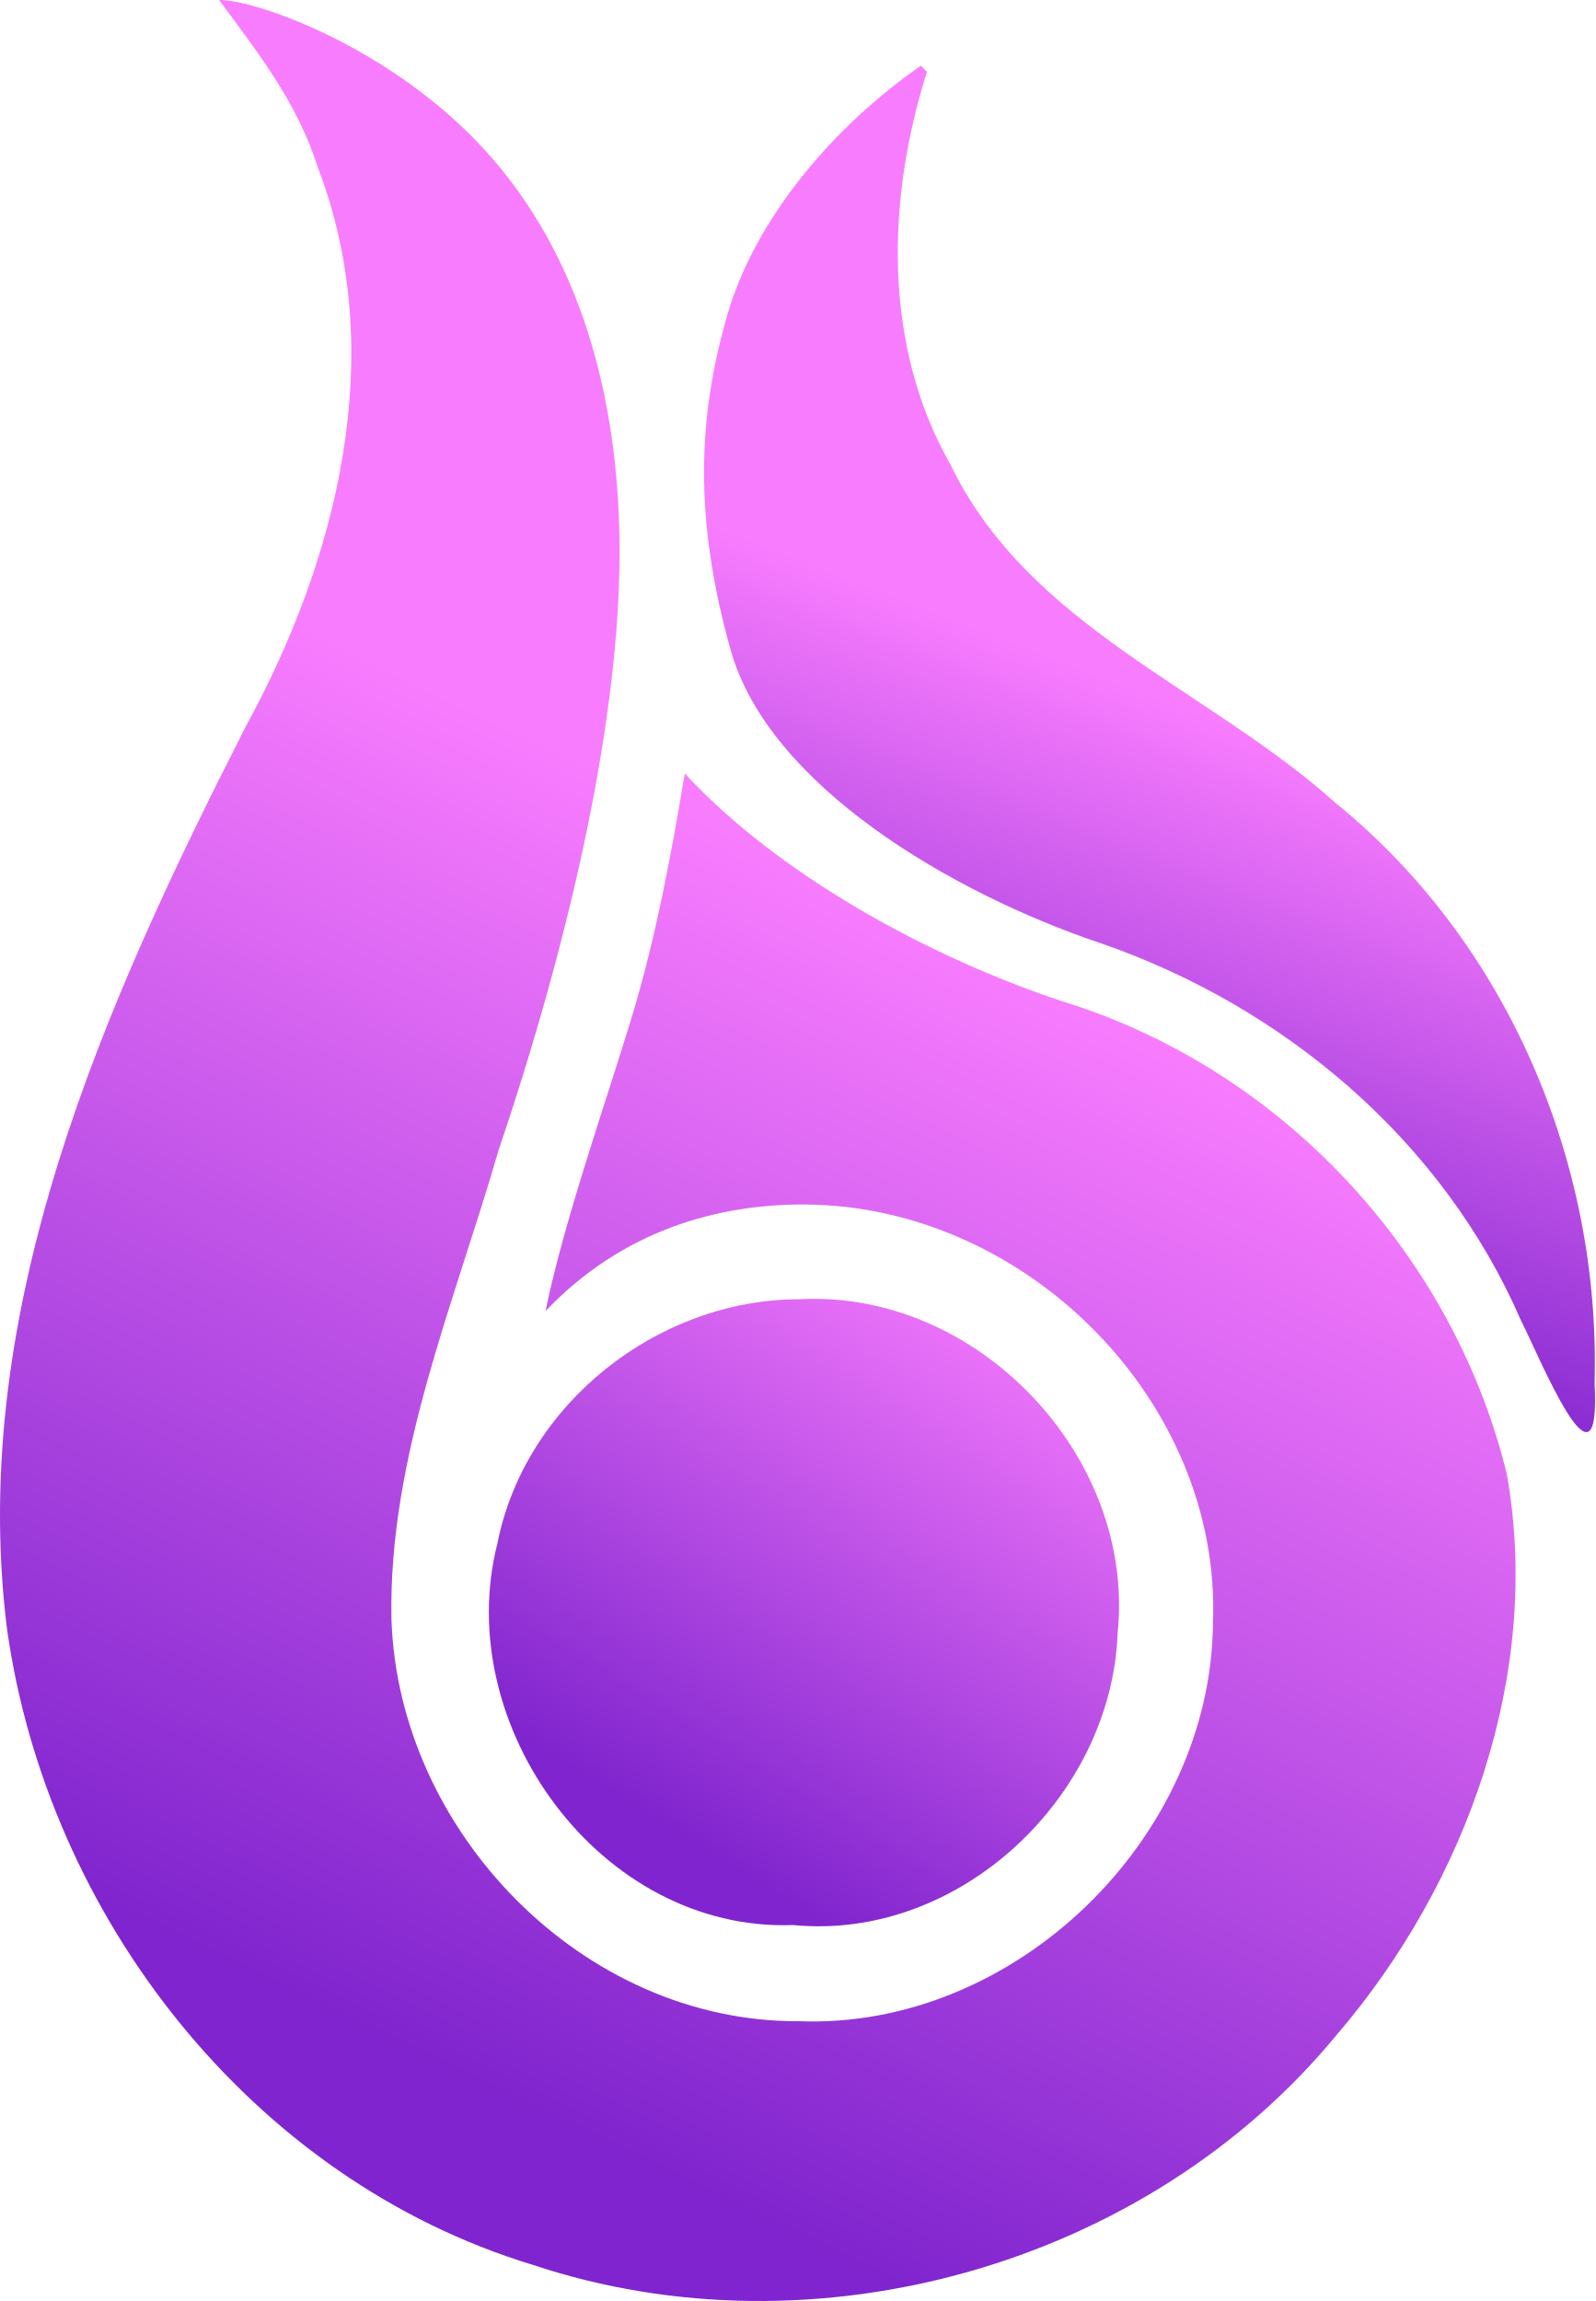
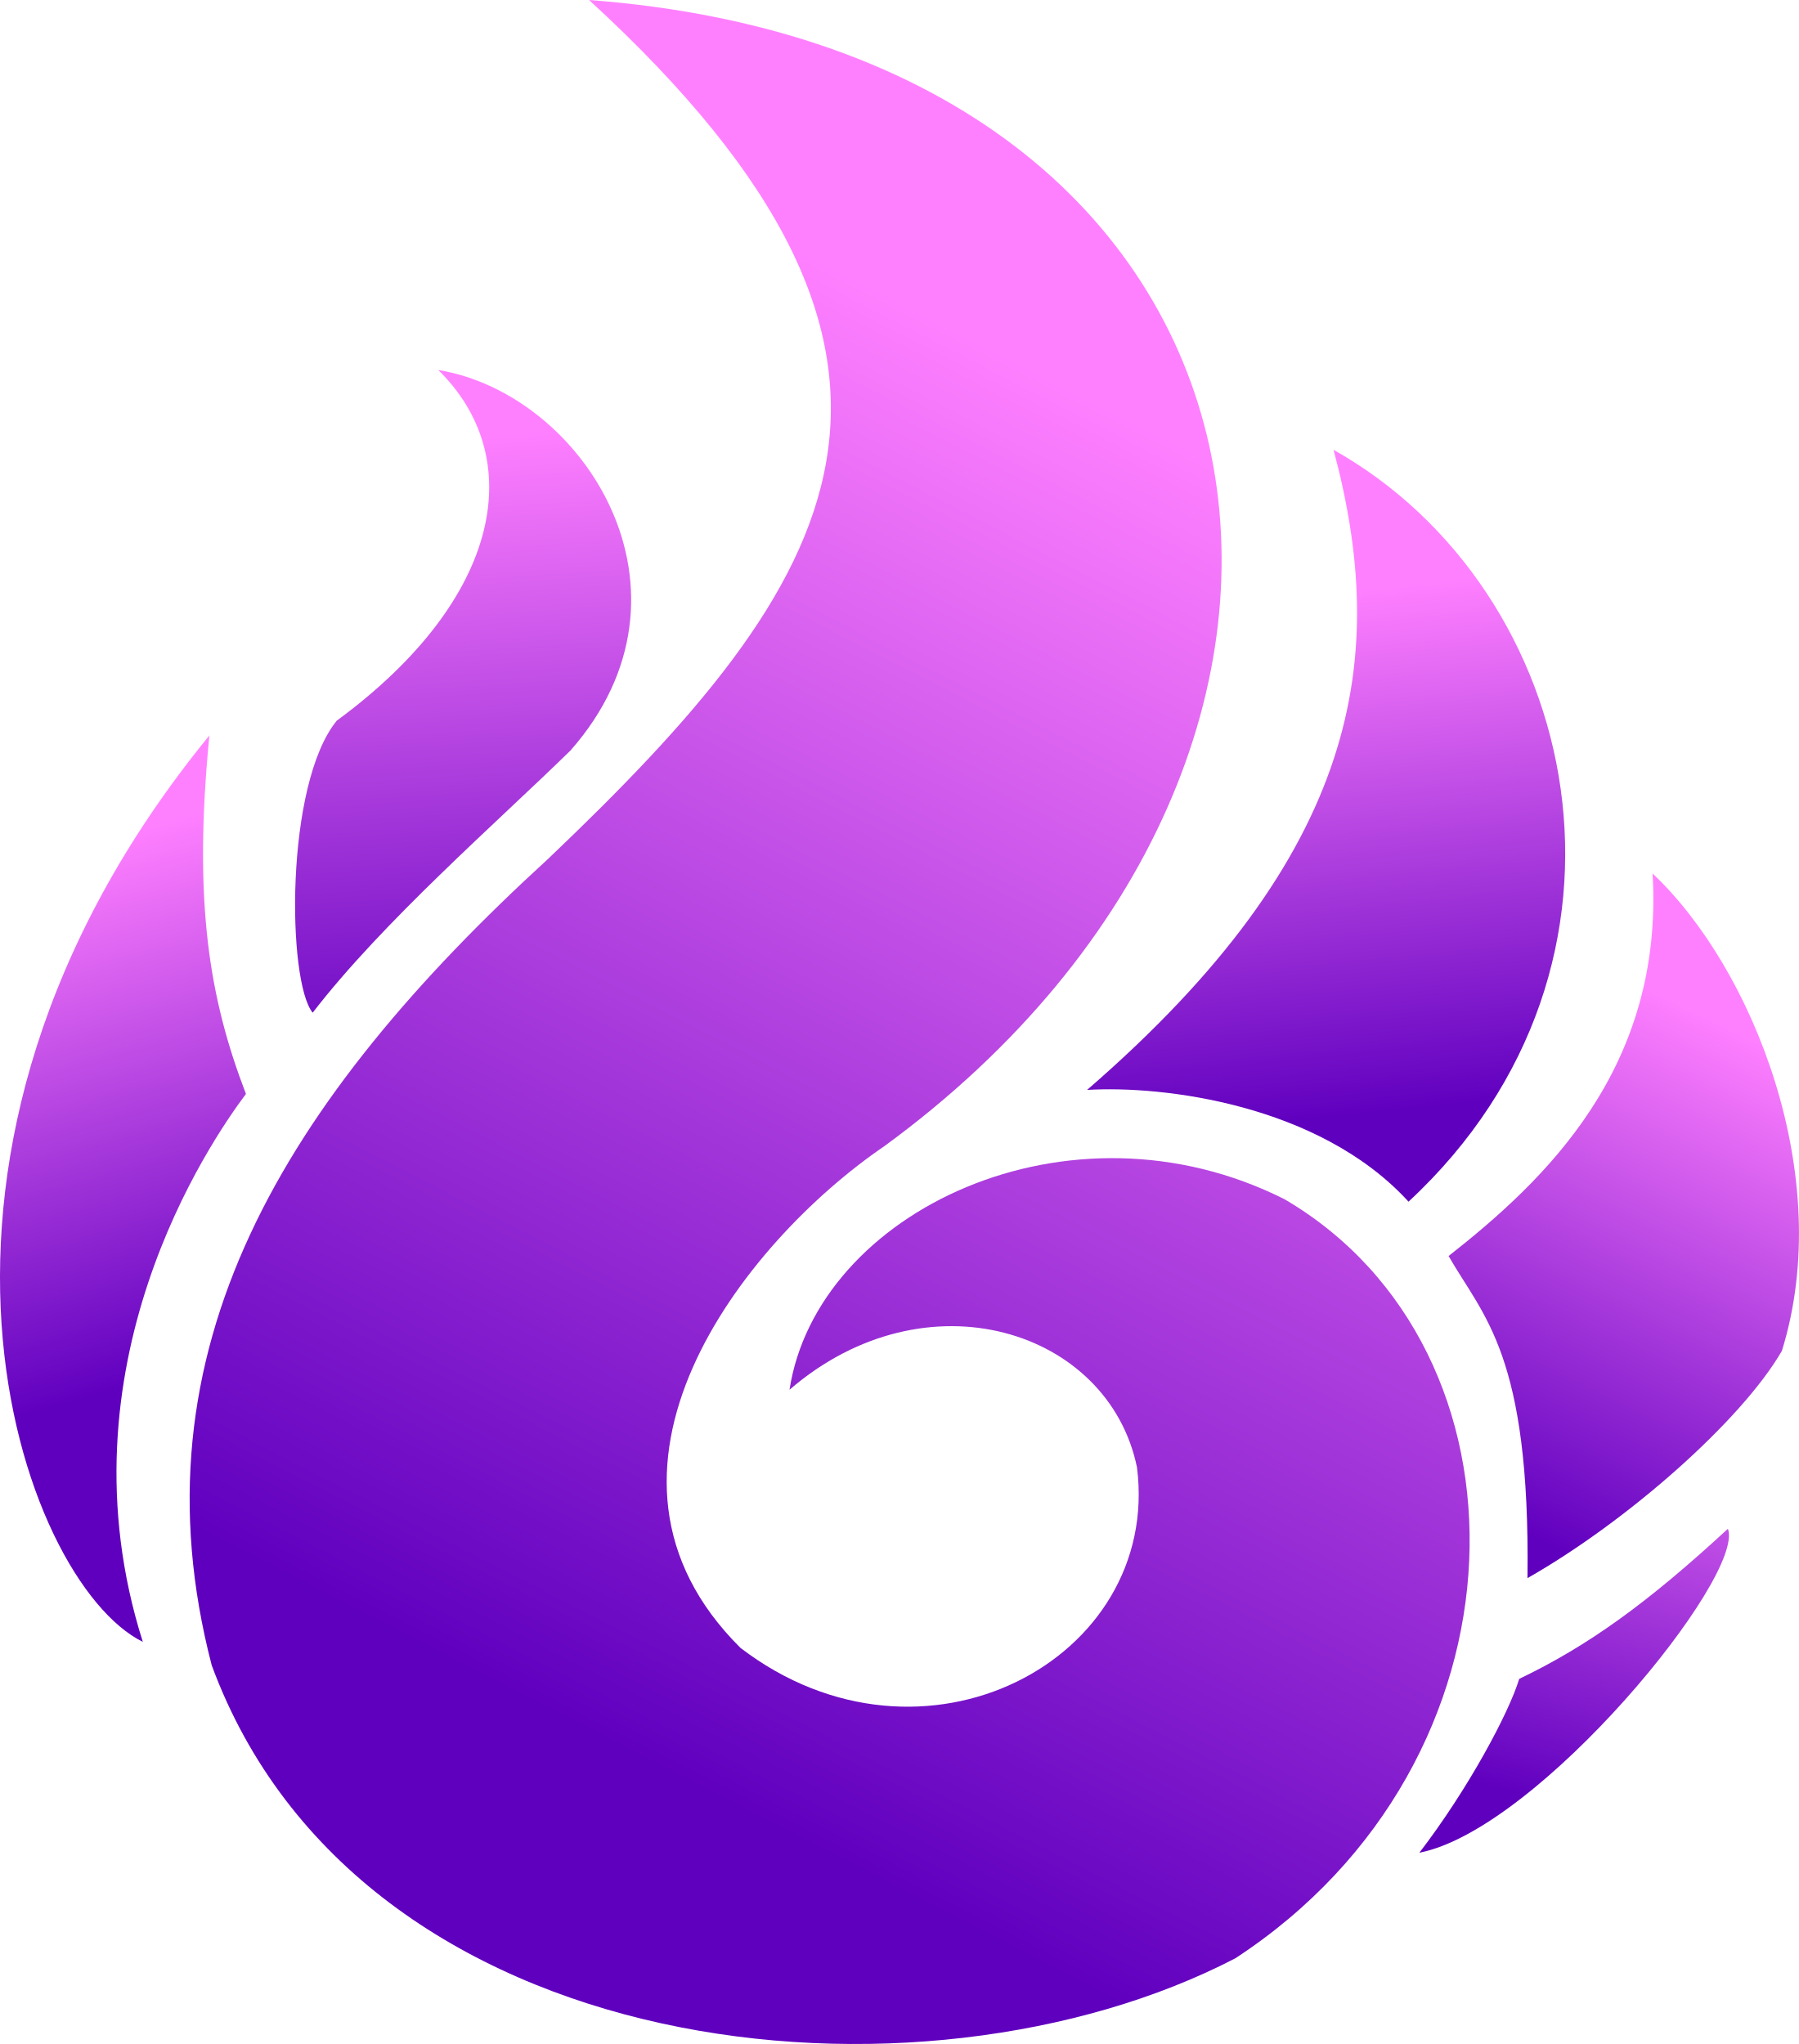
- <svg xmlns="http://www.w3.org/2000/svg" xmlns:xlink="http://www.w3.org/1999/xlink" width="639.141" height="922.014">
-   <defs>
-     <linearGradient xlink:href="#a" id="d" x1="269.585" x2="488.27" y1="847.204" y2="393.079" gradientTransform="translate(-217.758 -76.73)scale(1.03628)" gradientUnits="userSpaceOnUse" />
-     <linearGradient id="a">
-       <stop offset=".045" stop-color="#7f24ce" />
-       <stop offset="1" stop-color="#f87cfe" />
+ <svg xmlns="http://www.w3.org/2000/svg" xmlns:xlink="http://www.w3.org/1999/xlink" width="827.874" height="940.783" version="1.1" id="svg4">
+   <defs id="defs2">
+     <linearGradient xlink:href="#linearGradient42" id="linearGradient28" x1="345.488" y1="537.545" x2="326.393" y2="278.277" gradientUnits="userSpaceOnUse" gradientTransform="translate(25.64462)" />
+     <linearGradient id="linearGradient42">
+       <stop style="stop-color:#6000bf;stop-opacity:1;" offset="0" id="stop41" />
+       <stop style="stop-color:#ff80ff;stop-opacity:1;" offset="1" id="stop42" />
    </linearGradient>
-     <linearGradient xlink:href="#a" id="c" x1="496.519" x2="635.831" y1="813.477" y2="589.778" gradientTransform="translate(-217.758 -76.73)scale(1.03628)" gradientUnits="userSpaceOnUse" />
-     <linearGradient xlink:href="#a" id="b" x1="635.831" x2="721.822" y1="589.778" y2="368.408" gradientTransform="translate(-217.758 -76.73)scale(1.03628)" gradientUnits="userSpaceOnUse" />
+     <linearGradient xlink:href="#linearGradient42" id="linearGradient38" gradientUnits="userSpaceOnUse" x1="628.385" y1="554.552" x2="605.516" y2="345.675" gradientTransform="translate(25.64462)" />
+     <linearGradient xlink:href="#linearGradient42" id="linearGradient37" gradientUnits="userSpaceOnUse" x1="711.173" y1="702.796" x2="813.123" y2="513.799" gradientTransform="translate(25.64462)" />
+     <linearGradient xlink:href="#linearGradient42" id="linearGradient36" gradientUnits="userSpaceOnUse" x1="263.133" y1="648.504" x2="199.507" y2="445.445" gradientTransform="translate(25.64462)" />
+     <linearGradient xlink:href="#linearGradient42" id="linearGradient35" gradientUnits="userSpaceOnUse" x1="760.851" y1="829.706" x2="818.785" y2="638.514" gradientTransform="translate(25.64462)" />
+     <linearGradient xlink:href="#linearGradient42" id="linearGradient34" gradientUnits="userSpaceOnUse" x1="447.231" y1="825.105" x2="722.686" y2="341.161" gradientTransform="translate(25.64462)" />
  </defs>
-   <path fill="url(#b)" d="m 368.976,26.329 c -34.755,24.138 -66.55,61.123 -77.751,100.567 -11.201,39.444 -13.626,79.433 1.545,133.558 15.172,54.125 88.045,97.183 148.257,117.495 73.416,25.327 137.083,79.066 168.316,150.939 7.286,14.202 32.339,76.178 29.588,25.145 2.5,-88.033 -34.945,-176.536 -103.863,-232.354 -50.885,-45.69 -122.768,-70.396 -154.211,-135.492 -27.227,-47.76 -25.614,-106.295 -9.437,-157.417 l -1.219,-1.22 z" paint-order="stroke fill markers" style="mix-blend-mode:normal" />
-   <path fill="url(#c)" d="m 320.279,520.615 c 71.209,-3.918 134.842,62.821 127.548,133.776 -2.45,65.695 -63.5,123.452 -130.029,116.976 -77.274,2.835 -137.082,-80.076 -118.505,-152.855 11.04,-56.002 64.314,-97.88 120.983,-97.897 z" paint-order="stroke fill markers" style="mix-blend-mode:normal" />
-   <path fill="url(#d)" d="M 87.782,0.003 C 103.657,21.467 119.227,41.243 127.507,67.504 c 28.37,74.372 7.785,156.373 -29.135,223.804 -56.55,111.042 -111.432,233.484 -95.612,361.024 15.98,115.215 97.874,220.939 210.59,255.147 113.148,37.77 246.447,0.148 322.31,-92.186 52.051,-60.68 82.366,-144.75 68.103,-224.644 -21.702,-88.837 -90.927,-162.766 -178.483,-189.522 -53.05,-17.726 -113.022,-50.278 -150.9,-91.191 -4.784,29.001 -11.279,64.886 -21.369,98.097 -10.09,33.211 -27.328,82.2 -34.39,117.265 30.721,-32.206 68.885,-42.918 104.222,-42.65 88.706,0.676 166.692,79.298 163.19,167.706 -0.717,86.334 -79.409,163.003 -166.145,159.543 -86.404,0.39 -160.458,-76.089 -163.045,-161.413 -1.183,-64.752 25.134,-126.072 42.88,-187.41 34.358,-101.83 49.095,-185.241 48.522,-243.119 -0.572,-57.878 -15.086,-115.638 -54.55,-158.448 C 155.69,18.279 101.758,-0.268 87.782,0.003" paint-order="stroke fill markers" style="mix-blend-mode:normal" />
+   <g id="g14" transform="matrix(4.690646,0,0,4.690646,-186.4656,-130.0114)">
+     <path id="path2-6" style="color:#000000;display:none;fill:#000000;fill-opacity:1;stroke:none;stroke-width:62.31;stroke-linecap:round;stroke-linejoin:round;-inkscape-stroke:none;paint-order:markers stroke fill" d="m 427.672,64.773 c -33.418,-2.779 -52.502,37.927 -28.973,61.835 50.595,51.394 93.803,109.201 70.914,174.34 -23.163,-71.945 -107.181,-113.132 -131.633,-68.656 -18.796,34.189 20.889,38.885 12.844,74.403 -5.888,27.089 -27.787,41.293 -44.29,59.586 -15.817,-10.287 -37.44,-6.828 -49.054,8.892 -148.55,201.165 -65.785,415.381 1.265,422.192 74.442,183.718 348.019,213.288 461.726,84.373 51.942,9.215 183.187,-133.865 147.09,-187.138 C 951.885,590.855 859.294,420.415 814.414,416.39 802.386,310.456 718.273,230.302 679.368,249.269 649.683,152.632 560.555,75.831 427.672,64.773 Z" transform="matrix(0.2701903,0,0,0.244034,-17.18939,3.054602)" />
+     <g id="g13" style="display:inline">
+       <path style="color:#000000;display:inline;fill:url(#linearGradient28);stroke:none;stroke-width:62.31;stroke-linecap:round;stroke-linejoin:round;-inkscape-stroke:none;paint-order:markers stroke fill" d="m 333.041,390.832 c 60.956,-49.645 68.888,-106.282 36.834,-141.001 52.955,9.639 98.778,89.197 48.017,153.006 -26.657,28.88 -68.133,68.803 -93.604,105.416 -9.271,-12.442 -10.125,-91.913 8.753,-117.421 z" id="path3-6" transform="matrix(0.2701903,0,0,0.244034,-17.18939,3.054602)" />
+       <path style="color:#000000;display:inline;fill:url(#linearGradient38);stroke:none;stroke-width:62.31;stroke-linecap:round;stroke-linejoin:round;-inkscape-stroke:none;paint-order:markers stroke fill" d="m 605.468,539.317 c 99.495,-95.417 109.652,-174.007 89.512,-257.379 90.54,56.344 120.323,206.655 27.218,302.306 -32.452,-39.308 -89.422,-46.801 -116.73,-44.926 z" id="path5" transform="matrix(0.2701903,0,0,0.244034,-17.18939,3.054602)" />
+       <path style="color:#000000;display:inline;fill:url(#linearGradient37);stroke:none;stroke-width:62.31;stroke-linecap:round;stroke-linejoin:round;-inkscape-stroke:none;paint-order:markers stroke fill" d="m 765.397,735.61 c 1.027,-90.005 -16.07,-105.169 -28.652,-129.511 34.981,-30.439 78.22,-75.638 74.074,-153.8 36.265,37.795 66.663,121.656 46.942,191.96 -14.859,28.349 -56.524,68.798 -92.364,91.35 z" id="path7" transform="matrix(0.2701903,0,0,0.244034,-17.18939,3.054602)" />
+       <path style="color:#000000;display:inline;fill:url(#linearGradient36);stroke:none;stroke-width:62.31;stroke-linecap:round;stroke-linejoin:round;-inkscape-stroke:none;paint-order:markers stroke fill" d="m 286.772,396.801 c -5.933,67.162 -0.014,105.765 13.279,144.12 C 286.963,560.259 230.933,650.697 262.607,761.242 218.558,737.233 161.826,566.002 286.772,396.801 Z" id="path9" transform="matrix(0.2701903,0,0,0.244034,-17.18939,3.054602)" />
+       <path style="color:#000000;display:inline;fill:url(#linearGradient35);stroke:none;stroke-width:62.31;stroke-linecap:round;stroke-linejoin:round;-inkscape-stroke:none;paint-order:markers stroke fill" d="m 726.132,846.03 c 17.736,-25.59 32.55,-56.278 36.255,-69.905 25.026,-13.294 46.489,-30.414 75.78,-60.351 6.376,19.042 -68.605,120.855 -112.035,130.255 z" id="path11" transform="matrix(0.2701903,0,0,0.244034,-17.18939,3.054602)" />
+       <path style="color:#000000;display:inline;fill:url(#linearGradient34);stroke:none;stroke-width:62.31;stroke-linecap:round;stroke-linejoin:round;-inkscape-stroke:none;paint-order:markers stroke fill" d="m 287.624,770.662 c -29.781,-126.684 26.211,-227.139 122.275,-324.391 105.332,-111.102 158.665,-199.02 14.749,-345.209 261.967,21.801 302.853,302.608 107.166,460.898 -51.666,39.082 -116.359,131.072 -52.202,201.699 66.221,56.081 152.881,4.625 143.984,-72.616 C 613.313,635.784 547.105,612.403 497.426,659.869 507.381,588.255 598.947,539.692 677.165,583.255 770.053,643.46 769.049,809.072 659.32,888.466 545.235,954.136 341.346,931.823 287.624,770.662 Z" id="path13" transform="matrix(0.2701903,0,0,0.244034,-17.18939,3.054602)" />
+     </g>
+   </g>
</svg>
